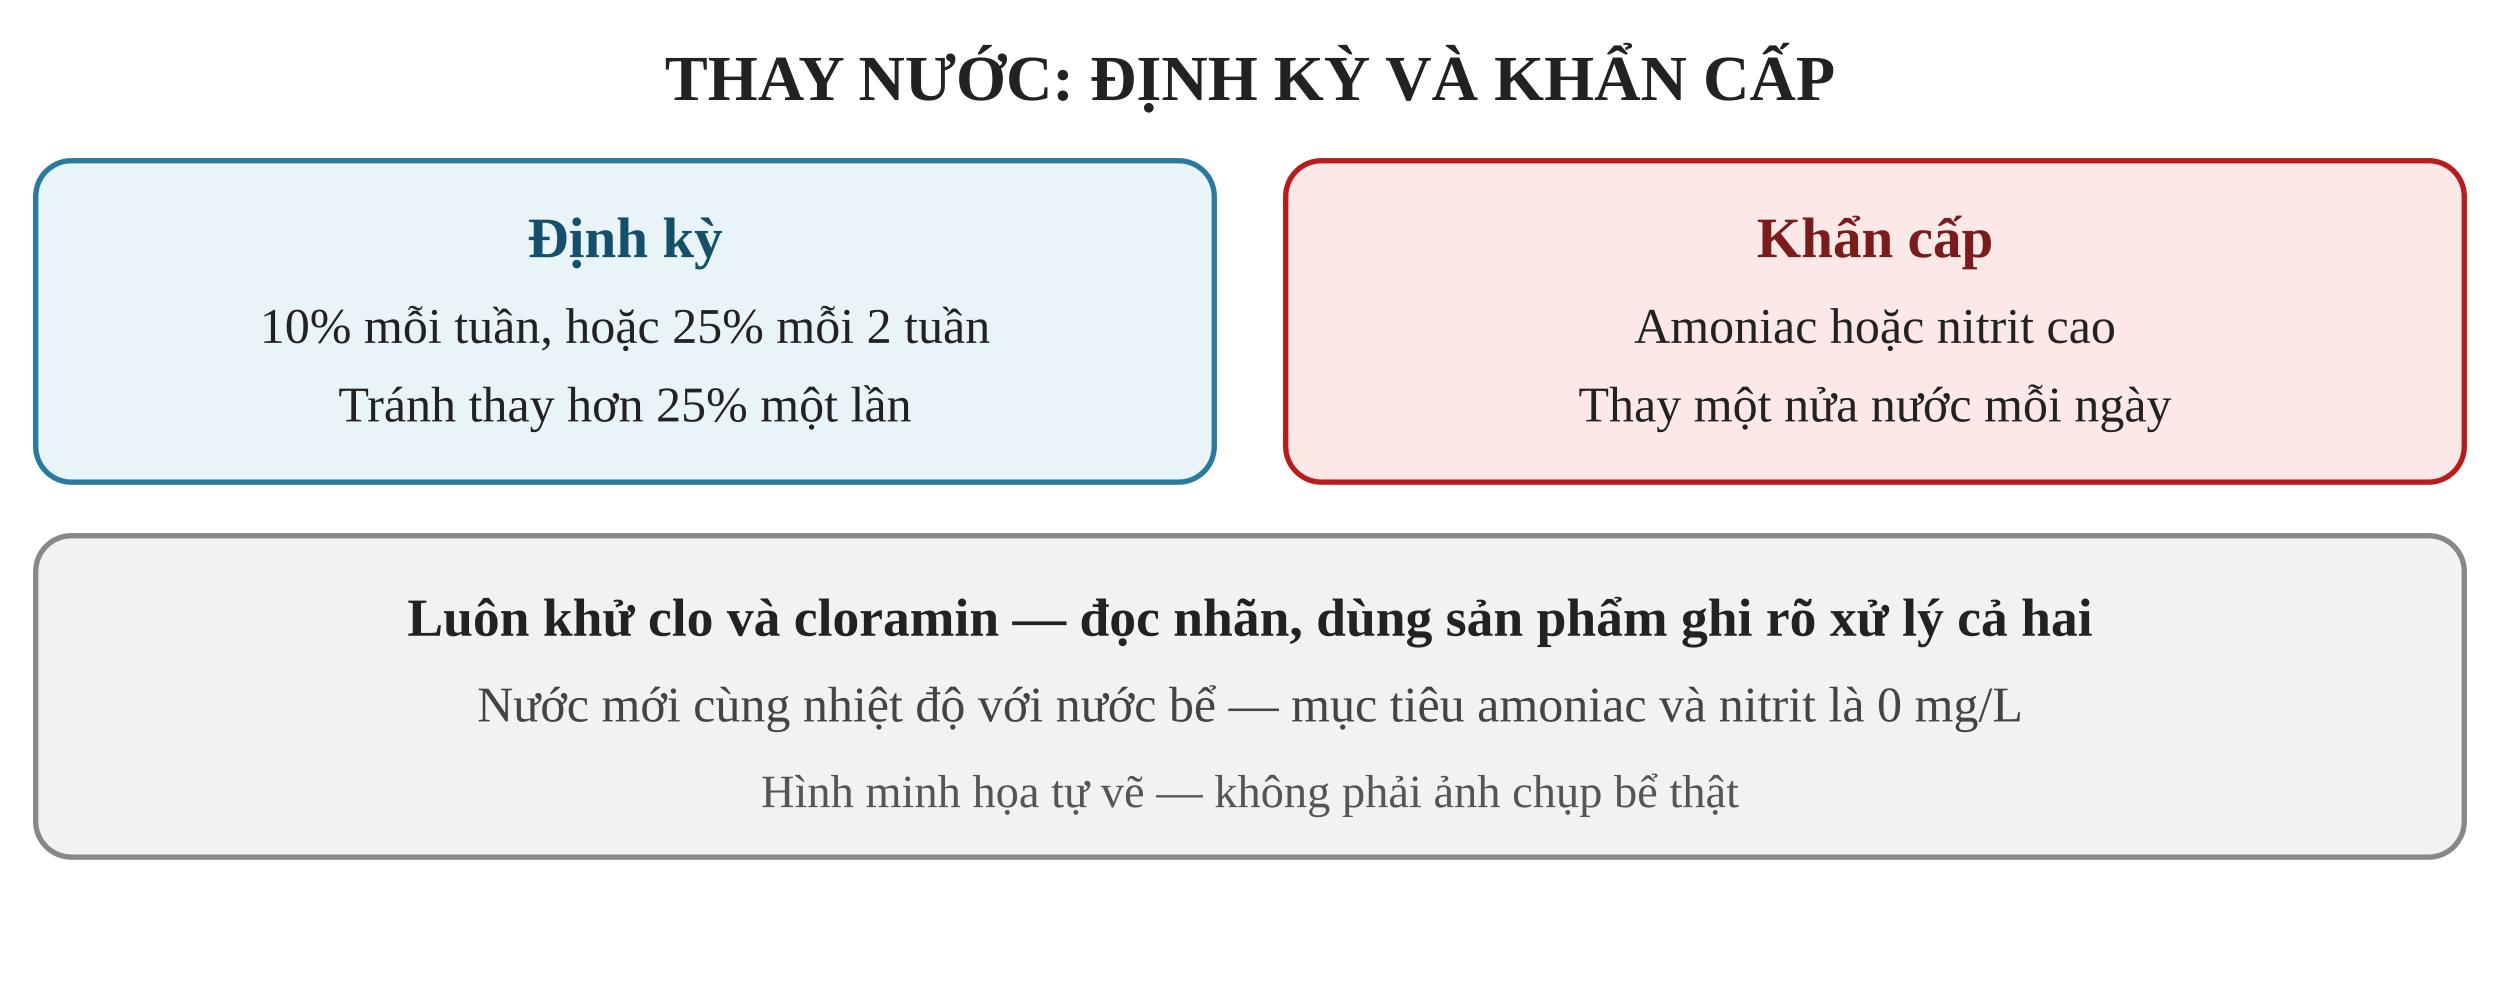
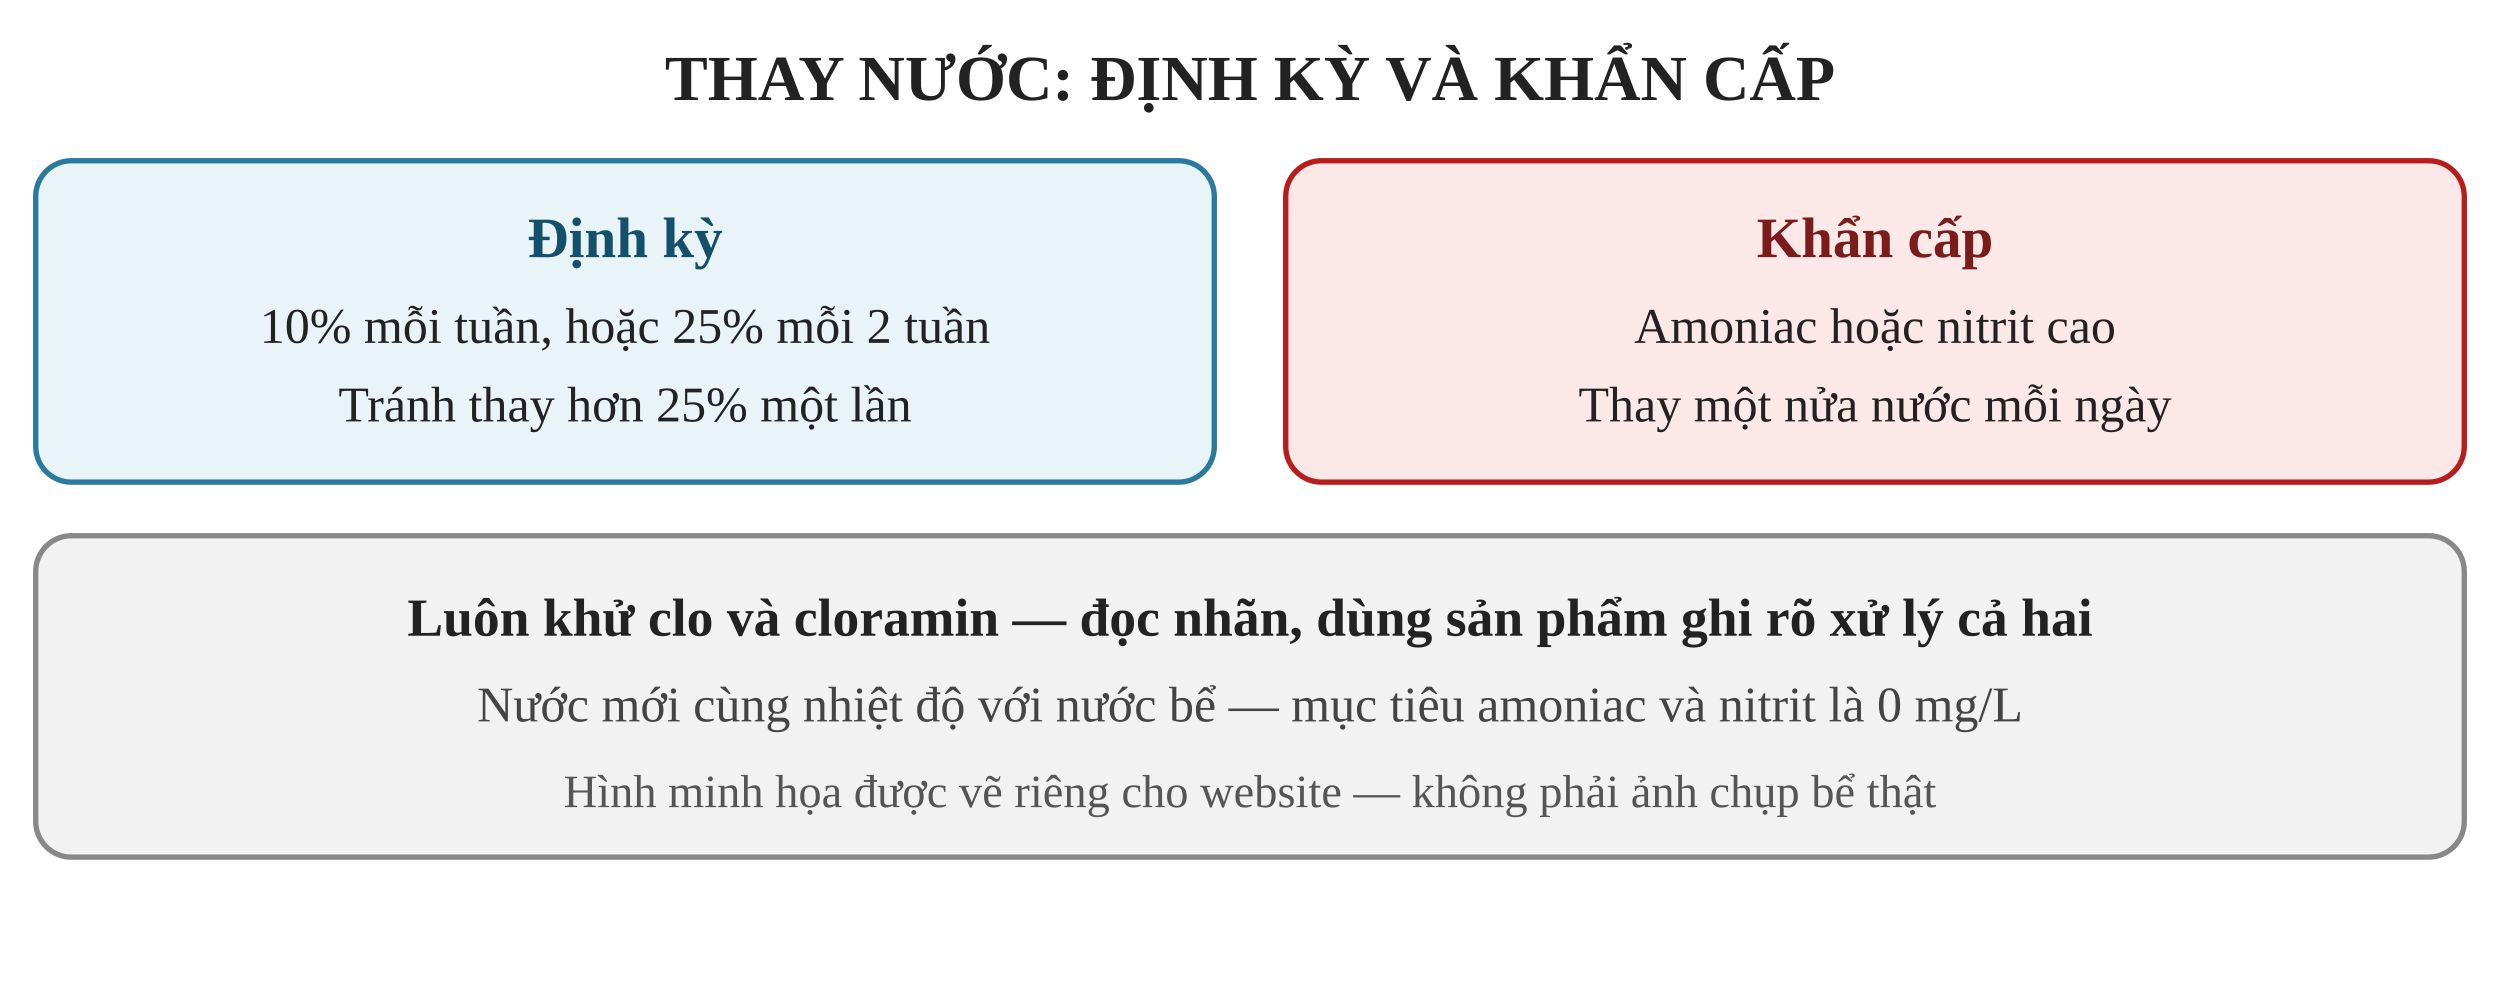
<svg xmlns="http://www.w3.org/2000/svg" width="700" height="280" viewBox="0 0 700 280" role="img">
  <text x="350" y="28" text-anchor="middle" font-size="18" font-weight="bold" fill="#222">THAY NƯỚC: ĐỊNH KỲ VÀ KHẨN CẤP</text>
  <rect x="10" y="45" width="330" height="90" rx="10" fill="#e8f4f8" stroke="#2a7a9e" stroke-width="1.5" />
  <text x="175" y="72" text-anchor="middle" font-size="16" font-weight="bold" fill="#14506b">Định kỳ</text>
  <text x="175" y="96" text-anchor="middle" font-size="14" fill="#222">10% mỗi tuần, hoặc 25% mỗi 2 tuần</text>
  <text x="175" y="118" text-anchor="middle" font-size="14" fill="#222">Tránh thay hơn 25% một lần</text>
  <rect x="360" y="45" width="330" height="90" rx="10" fill="#fde8e8" stroke="#b91c1c" stroke-width="1.5" />
  <text x="525" y="72" text-anchor="middle" font-size="16" font-weight="bold" fill="#7a1c1c">Khẩn cấp</text>
  <text x="525" y="96" text-anchor="middle" font-size="14" fill="#222">Amoniac hoặc nitrit cao</text>
  <text x="525" y="118" text-anchor="middle" font-size="14" fill="#222">Thay một nửa nước mỗi ngày</text>
  <rect x="10" y="150" width="680" height="90" rx="10" fill="#f2f2f2" stroke="#888" stroke-width="1.5" />
  <text x="350" y="178" text-anchor="middle" font-size="15" font-weight="bold" fill="#222">Luôn khử clo và cloramin — đọc nhãn, dùng sản phẩm ghi rõ xử lý cả hai</text>
  <text x="350" y="202" text-anchor="middle" font-size="14" fill="#444">Nước mới cùng nhiệt độ với nước bể — mục tiêu amoniac và nitrit là 0 mg/L</text>
-   <text x="350" y="226" text-anchor="middle" font-size="13" fill="#555">Hình minh họa tự vẽ — không phải ảnh chụp bể thật</text>
+   <text x="350" y="226" text-anchor="middle" font-size="13" fill="#555">Hình minh họa được vẽ riêng cho website — không phải ảnh chụp bể thật</text>
</svg>
